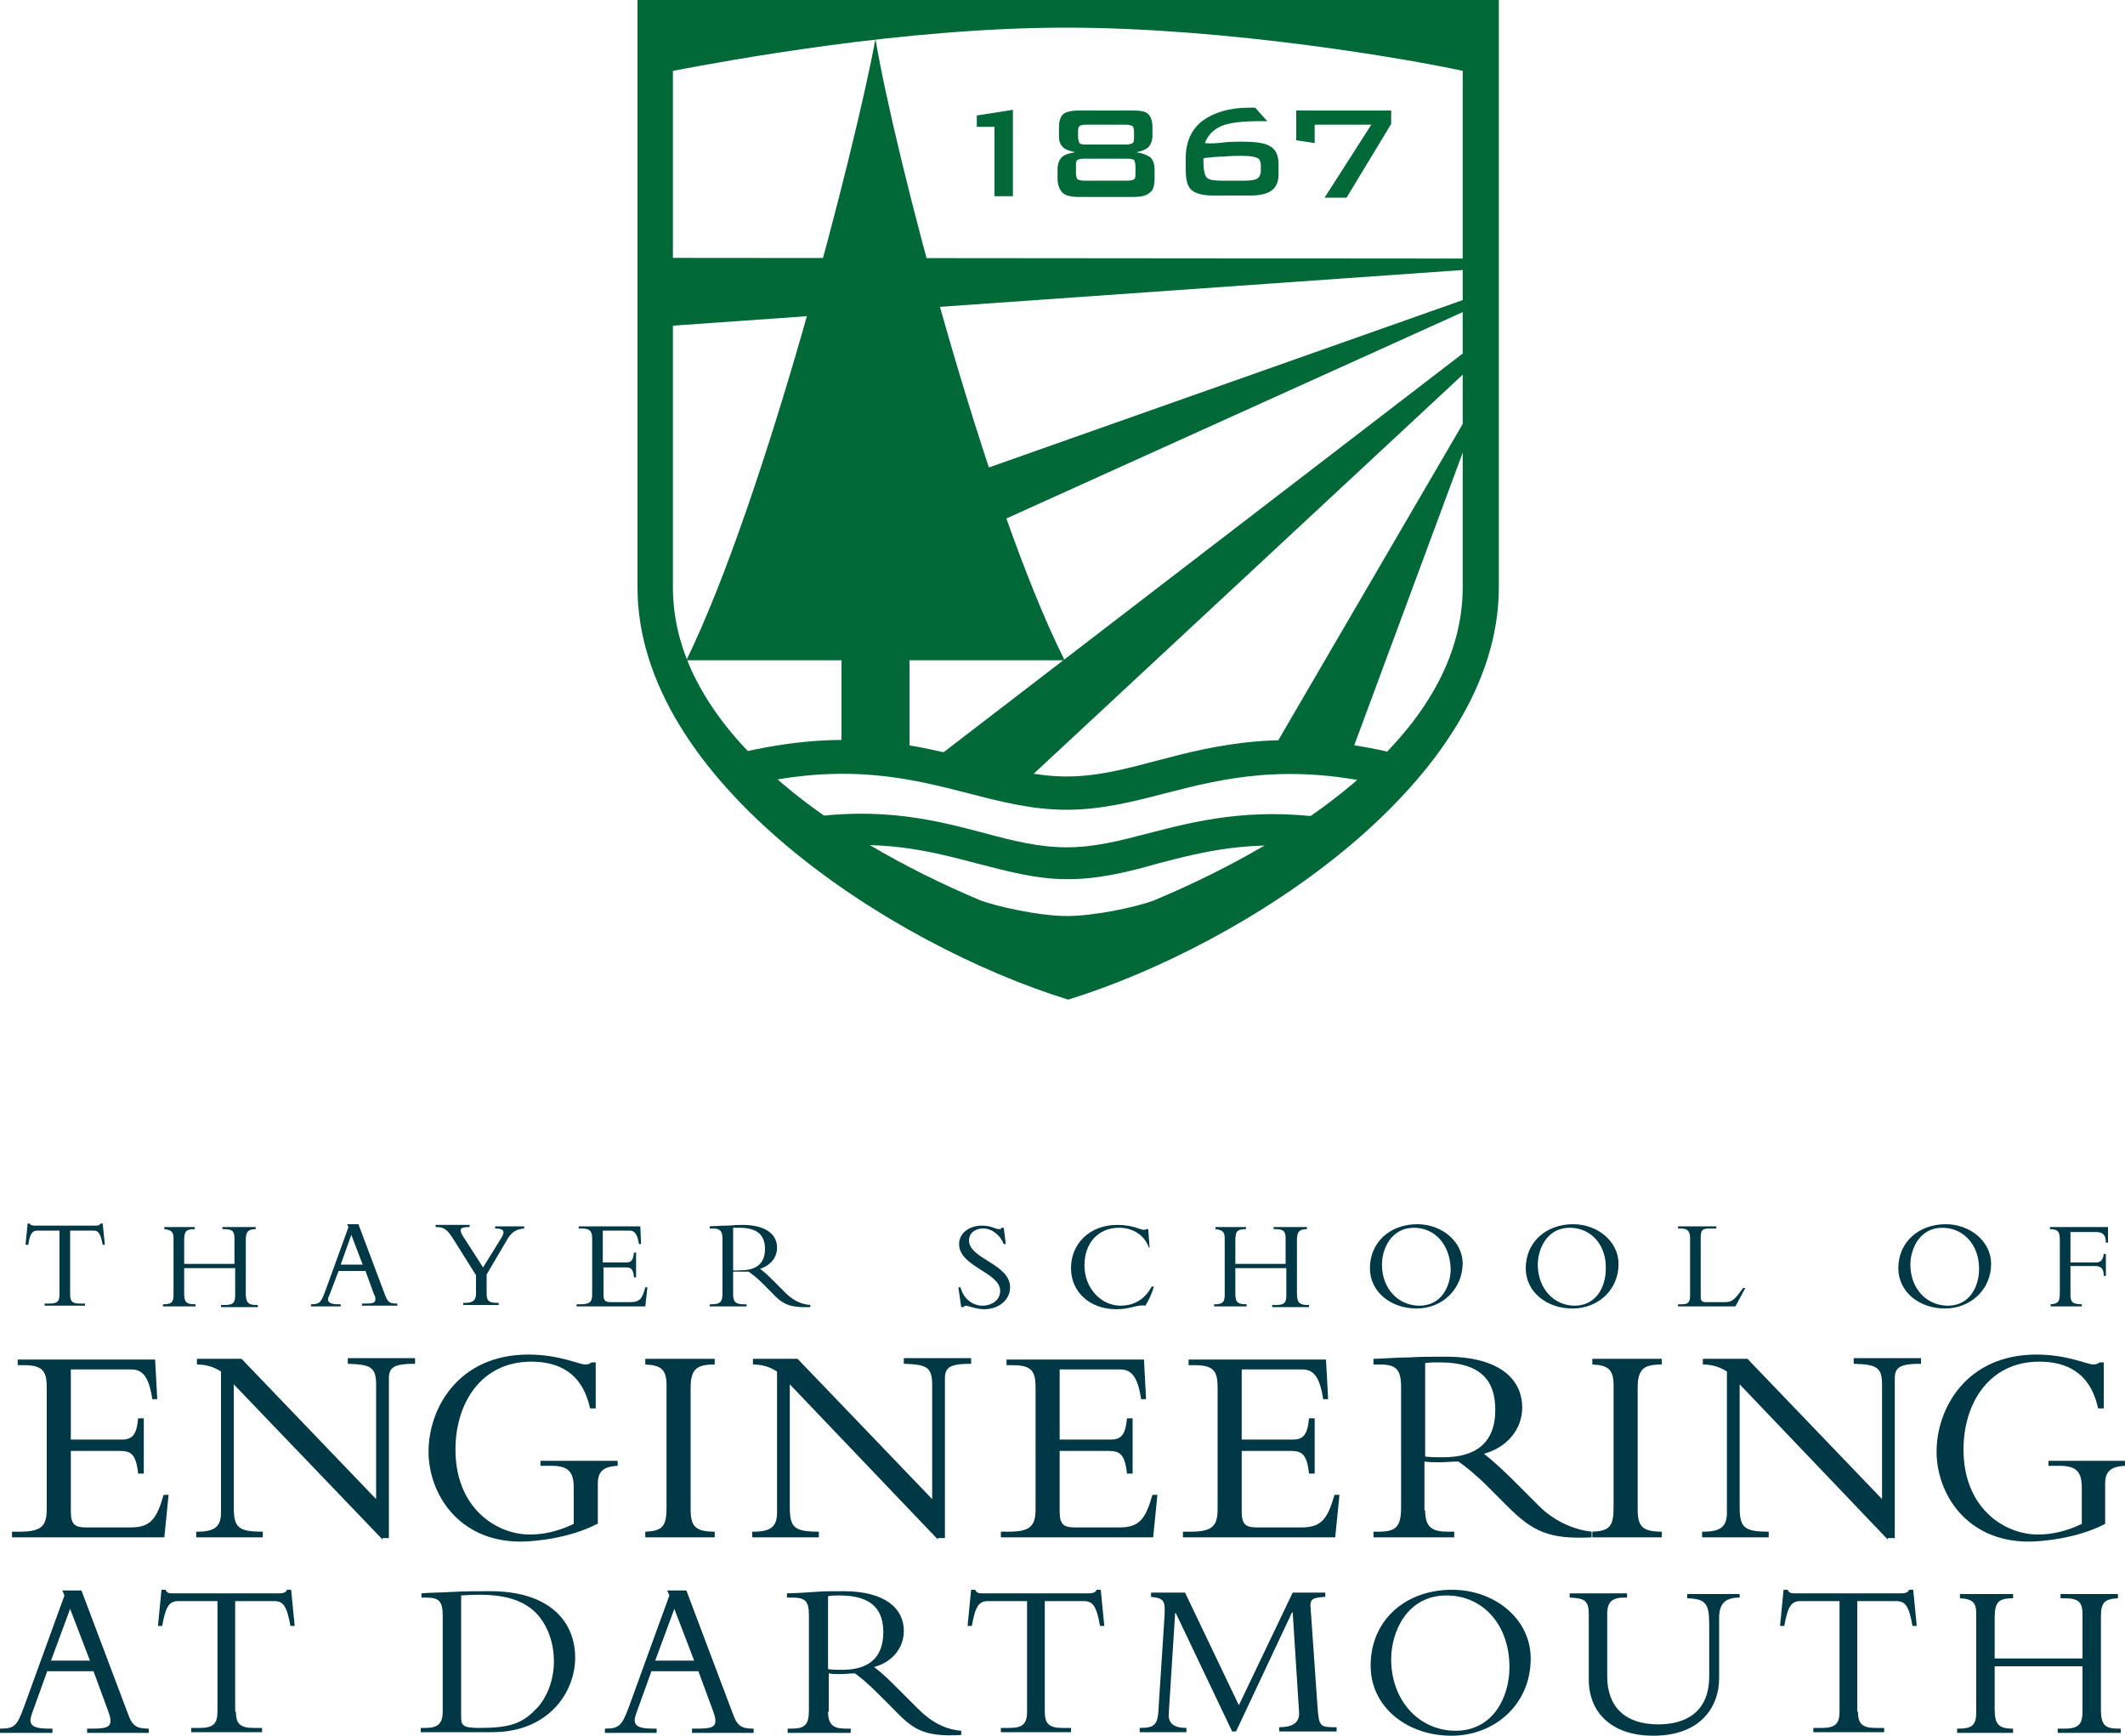
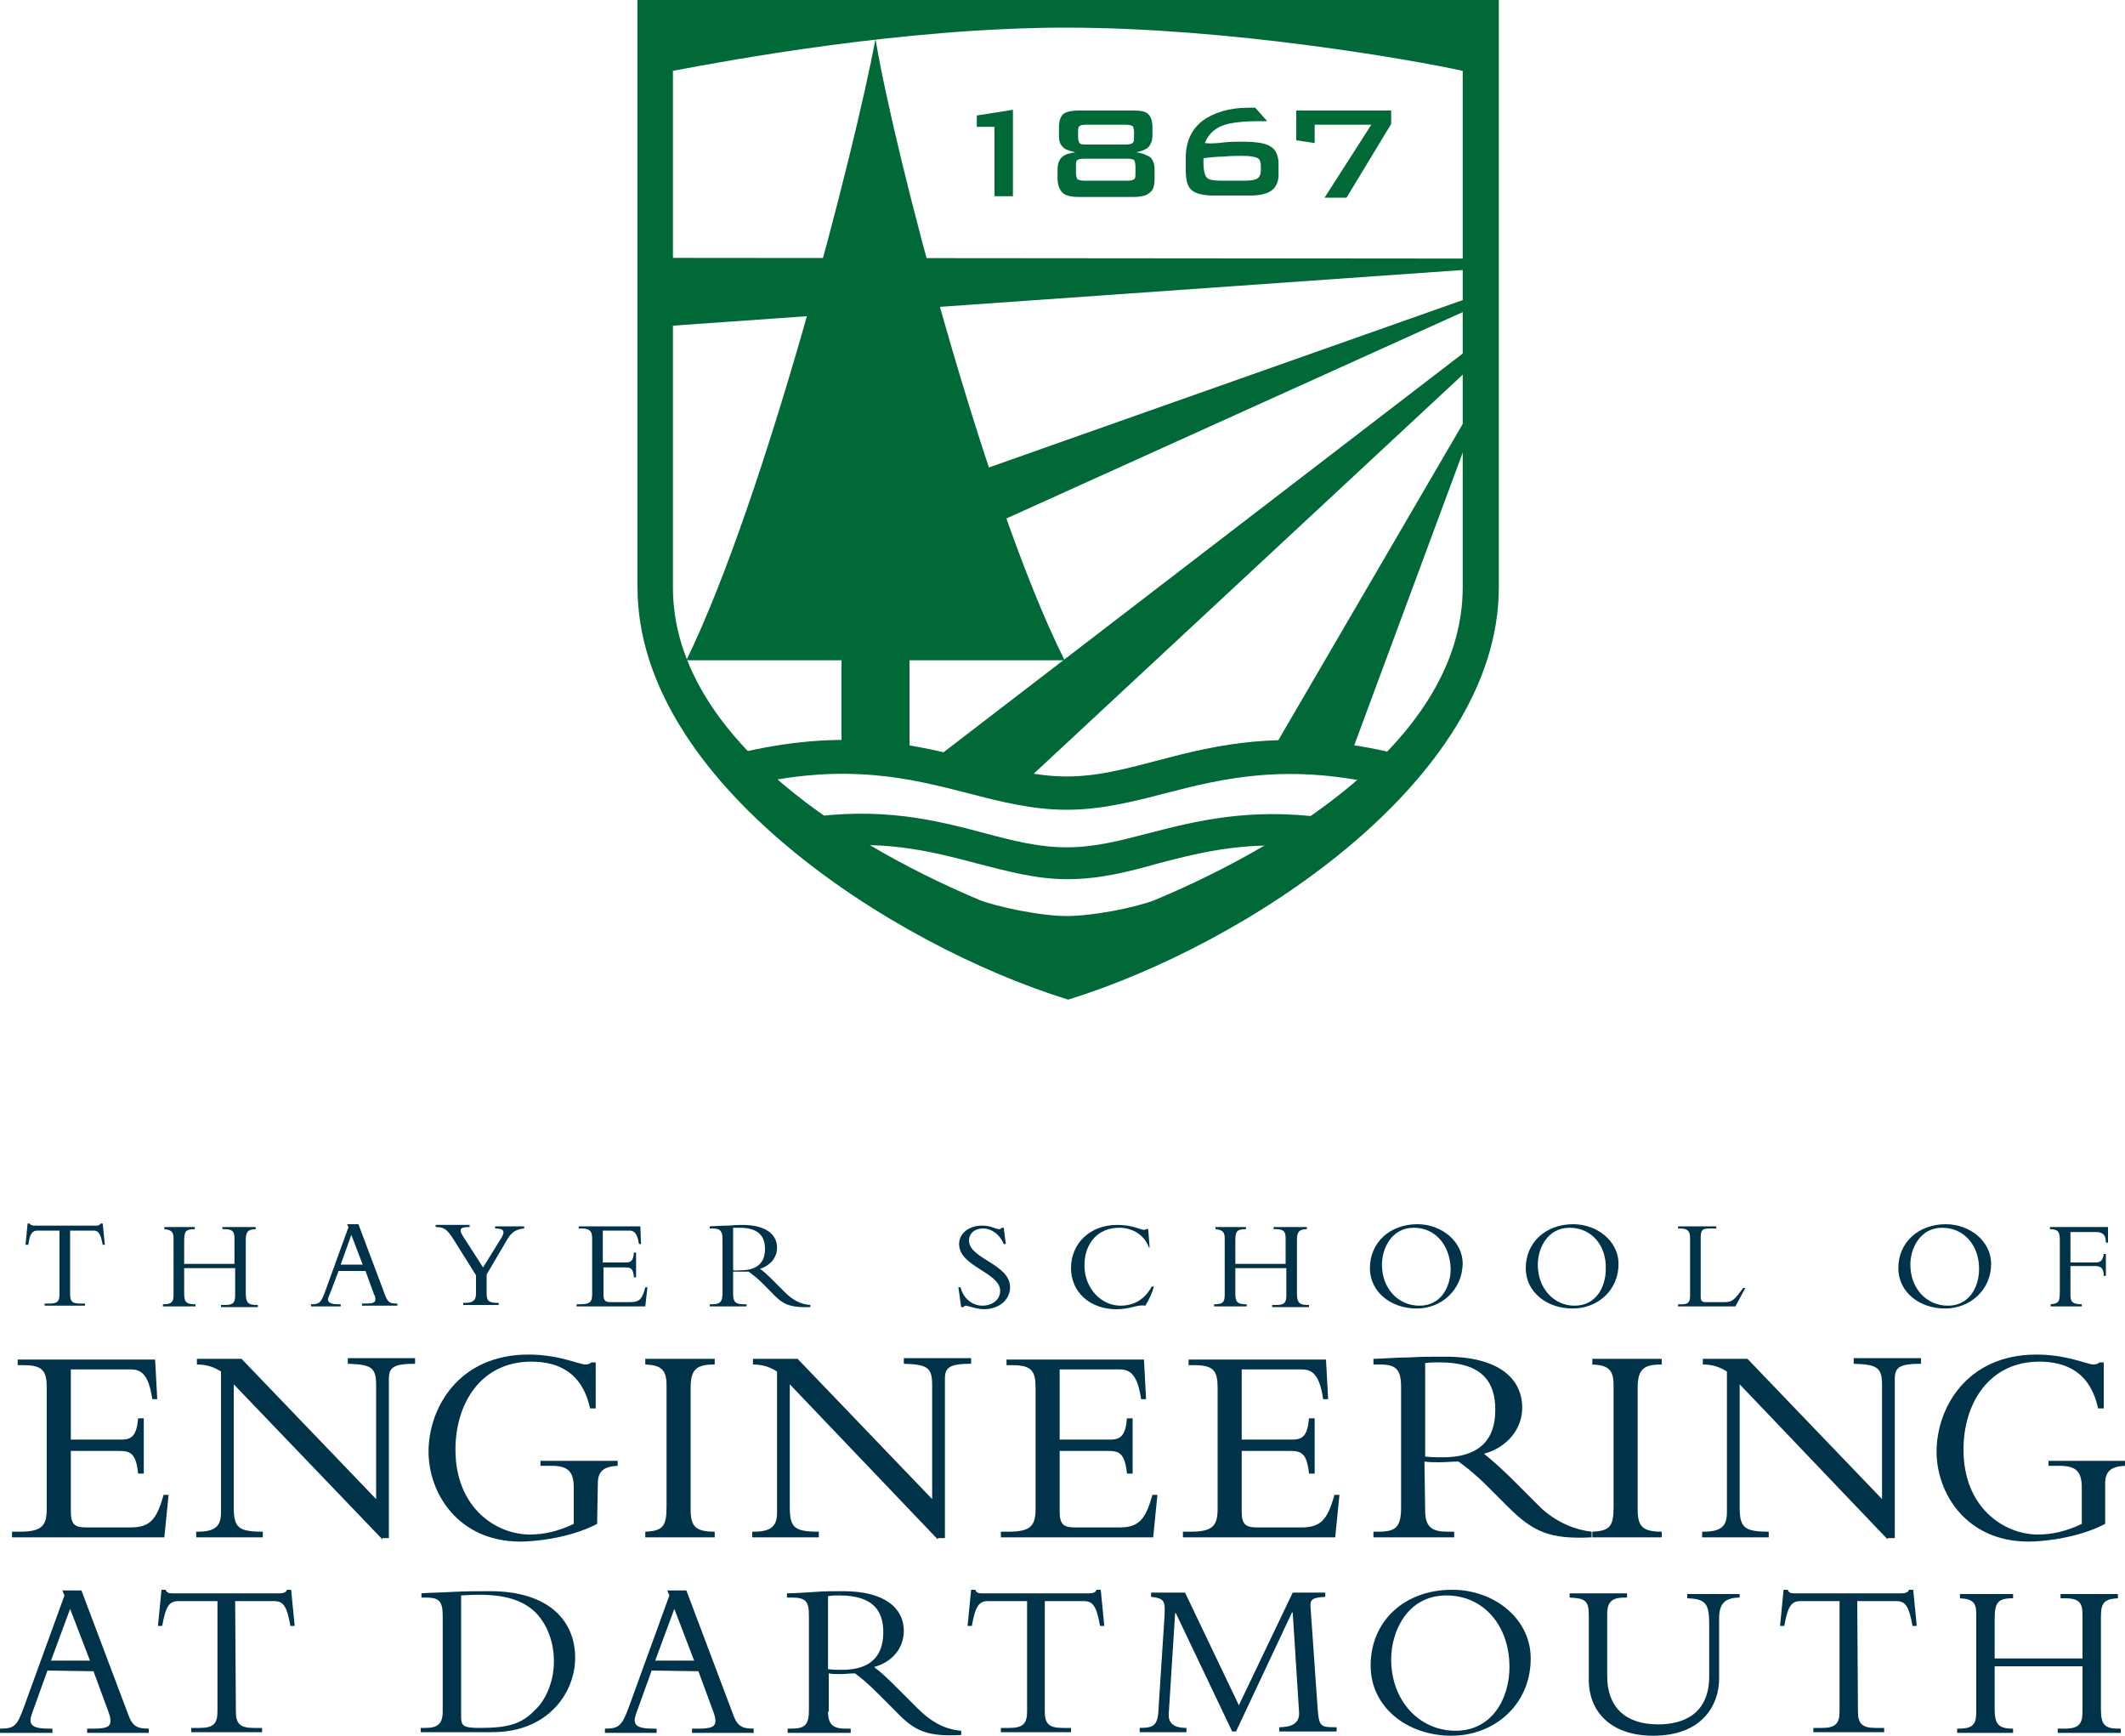
<svg xmlns="http://www.w3.org/2000/svg" version="1.1" id="Layer_1" x="0px" y="0px" viewBox="0 0 300 245" style="enable-background:new 0 0 300 245;" xml:space="preserve">
  <style type="text/css">
- 	.st0{fill:#003846;}
+ 	.st0{fill:#003349;}
	.st1{fill:#006937;}
</style>
  <g>
    <g>
-       <path class="st0" d="M9.9,182.7c0,1,0.3,1.3,1.4,1.3h0.7v0.3H6.3v-0.3H7c1.1,0,1.4-0.3,1.4-1.3v-9H5.3c-0.7,0-1.1,0.4-1.3,2H3.6    l0.3-3h0.3c0,0.1,0.1,0.2,0.2,0.2c0.1,0,0.2,0.1,0.4,0.1h8.8c0.3,0,0.5-0.1,0.6-0.3h0.3l0.3,3h-0.3c-0.3-1.6-0.6-2-1.3-2H9.9    V182.7z" />
+       <path class="st0" d="M9.9,182.7c0,1,0.3,1.3,1.4,1.3H12v0.3H6.3V184H7c1.1,0,1.4-0.3,1.4-1.3v-9H5.3c-0.7,0-1.1,0.4-1.3,2H3.6    l0.3-3h0.3c0,0.1,0.1,0.2,0.2,0.2s0.2,0.1,0.4,0.1h8.8c0.3,0,0.5-0.1,0.6-0.3h0.3l0.3,3h-0.3c-0.3-1.6-0.6-2-1.3-2H9.9V182.7z" />
      <path class="st0" d="M26,179v3.5c0,1.2,0.2,1.6,1.5,1.6h0.1v0.3H23v-0.3h0.1c1.1,0,1.4-0.3,1.4-1.3v-8c0-0.9-0.3-1.2-1.3-1.3v-0.3    h4.3v0.3c-1.3,0-1.5,0.3-1.5,1.7v3.2h7.1v-3.6c0-1-0.3-1.3-1.4-1.3h-0.3v-0.3h4.7v0.3c-1.1,0-1.4,0.4-1.4,1.5v7.6    c0,1.3,0.4,1.6,1.5,1.6h0.2v0.3h-5.2v-0.3h0.6c1.2,0,1.4-0.4,1.4-1.4V179H26z" />
-       <path class="st0" d="M47.8,179.4l-1.1,2.9c-0.1,0.3-0.4,0.9-0.4,1.1c0,0.5,0.5,0.7,1.5,0.7h0.3v0.3h-4.2v-0.3c1.2,0,1.4-0.2,2-1.8    l3.3-9.1l-0.2-0.4h1.6l3.8,10.1c0.4,1,0.7,1.1,1.7,1.1v0.3h-5v-0.3h0.5c1,0,1.4-0.1,1.4-0.6c0-0.3-0.1-0.6-0.2-0.7l-1.2-3.3H47.8z     M49.6,174.3l-1.5,4.2h3.1L49.6,174.3z" />
-       <path class="st0" d="M70.8,174.7c0.6-1,0.2-1.3-0.9-1.3v-0.3H74v0.3c-1.2,0.1-1.8,0.6-2.3,1.4l-3,5.1v2.7c0,1,0.3,1.3,1.5,1.3h0.2    v0.3h-5v-0.3h0.3c1.1,0,1.5-0.4,1.5-1.3v-2.6l-3.2-5.1c-0.9-1.4-1.3-1.7-2.5-1.7v-0.3h4.8v0.3c-1.4,0-1.5,0.3-1,1.2l2.9,4.5    L70.8,174.7z" />
-       <path class="st0" d="M89.8,180.3h-0.3c-0.1-1.3-0.5-1.4-1.2-1.4h-3.1v3.9c0,0.8,0.3,1,1,1h2.8c1.3,0,1.7-0.5,2.1-2.1h0.3l-0.3,2.7    h-9.7v-0.3h0.5c1.5,0,1.7-0.4,1.7-1.5v-7.7c0-1-0.2-1.5-1.5-1.5h-0.4v-0.3h8.7l0.1,2.5h-0.3c-0.2-1.5-0.7-1.9-1.3-1.9h-3.8v4.5    h3.3c0.7,0,1-0.3,1.1-1.4h0.3V180.3z" />
-       <path class="st0" d="M103.5,182.7c0,1.1,0.4,1.4,1.5,1.4h0.4v0.3h-5.2v-0.3h0.3c1.1,0,1.5-0.3,1.5-1.5v-7.7c0-1.1-0.3-1.5-1.4-1.5    h-0.4v-0.3c0.4,0,1.6-0.1,2.3-0.1c0.8,0,1.1-0.1,2.3-0.1c3.4,0,4.9,1.4,4.9,3.2c0,1.4-0.9,2.5-2.4,3c0.7,0.5,1.2,1,2.1,1.9    l1.4,1.4c1.1,1.1,2.2,1.7,3.6,1.8v0.3c-3.2,0.1-4-0.5-5.6-2.2l-1.2-1.2c-0.8-0.8-1.5-1.3-1.9-1.6c-0.5,0-0.8,0-1.3,0    c-0.4,0-0.6,0-0.9,0V182.7z M103.5,179.3c0.4,0.1,0.7,0,1.1,0c2.1,0,3.4-0.9,3.4-3c0-1.7-0.8-3-3.6-3c-0.4,0-0.6,0-0.9,0V179.3z" />
-       <path class="st0" d="M135.6,181.7c0.4,1.6,1.7,2.6,3.1,2.6c1.2,0,2.5-0.7,2.5-2.1c0-2.6-5.8-3.4-5.8-6.6c0-1.5,1.4-2.6,3.2-2.6    c1.5,0,1.8,0.5,2.5,0.5c0.1,0,0.2,0,0.3-0.2h0.3l0.3,2.3h-0.3c-0.5-1.3-1.7-2.2-2.9-2.2c-1.2,0-2,0.7-2,1.7c0,2.6,5.8,3.3,5.8,6.6    c0,1.8-1.6,3.1-3.7,3.1c-1,0-2.3-0.5-2.5-0.5c-0.2,0-0.3,0.1-0.4,0.2h-0.3l-0.4-2.8H135.6z" />
-       <path class="st0" d="M162.2,176.1c-0.6-1.7-2.2-2.8-4.2-2.8c-3,0-4.9,2.2-4.9,5.3c0,3.3,2.4,5.7,5.1,5.7c1.4,0,3.2-0.5,4.4-2.7    h0.3c-0.2,0.8-0.7,1.9-1.2,2.7c-1.2-0.2-2,0.5-4.1,0.5c-3.7,0-6.4-2.4-6.4-5.8c0-3.5,2.7-6.1,6.5-6.1c2.3,0,3.3,0.7,3.8,0.7    c0.2,0,0.3-0.1,0.3-0.1h0.3l0.2,2.6H162.2z" />
+       <path class="st0" d="M47.8,179.4l-1.1,2.9c-0.1,0.3-0.4,0.9-0.4,1.1c0,0.5,0.5,0.7,1.5,0.7h0.3v0.3h-4.2v-0.3c1.2,0,1.4-0.2,2-1.8    l3.3-9.1l-0.2-0.4h1.6l3.8,10.1c0.4,1,0.7,1.1,1.7,1.1v0.3h-5V184h0.5c1,0,1.4-0.1,1.4-0.6c0-0.3-0.1-0.6-0.2-0.7l-1.2-3.3H47.8z     M49.6,174.3l-1.5,4.2h3.1L49.6,174.3z" />
+       <path class="st0" d="M70.8,174.7c0.6-1,0.2-1.3-0.9-1.3v-0.3H74v0.3c-1.2,0.1-1.8,0.6-2.3,1.4l-3,5.1v2.7c0,1,0.3,1.3,1.5,1.3h0.2    v0.3h-5v-0.3h0.3c1.1,0,1.5-0.4,1.5-1.3V180l-3.2-5.1c-0.9-1.4-1.3-1.7-2.5-1.7v-0.3h4.8v0.3c-1.4,0-1.5,0.3-1,1.2l2.9,4.5    L70.8,174.7z" />
+       <path class="st0" d="M89.8,180.3h-0.3c-0.1-1.3-0.5-1.4-1.2-1.4h-3.1v3.9c0,0.8,0.3,1,1,1H89c1.3,0,1.7-0.5,2.1-2.1h0.3l-0.3,2.7    h-9.7v-0.3h0.5c1.5,0,1.7-0.4,1.7-1.5v-7.7c0-1-0.2-1.5-1.5-1.5h-0.4v-0.3h8.7l0.1,2.5h-0.3c-0.2-1.5-0.7-1.9-1.3-1.9h-3.8v4.5    h3.3c0.7,0,1-0.3,1.1-1.4h0.3C89.8,176.8,89.8,180.3,89.8,180.3z" />
+       <path class="st0" d="M103.5,182.7c0,1.1,0.4,1.4,1.5,1.4h0.4v0.3h-5.2v-0.3h0.3c1.1,0,1.5-0.3,1.5-1.5v-7.7c0-1.1-0.3-1.5-1.4-1.5    h-0.4v-0.3c0.4,0,1.6-0.1,2.3-0.1c0.8,0,1.1-0.1,2.3-0.1c3.4,0,4.9,1.4,4.9,3.2c0,1.4-0.9,2.5-2.4,3c0.7,0.5,1.2,1,2.1,1.9    l1.4,1.4c1.1,1.1,2.2,1.7,3.6,1.8v0.3c-3.2,0.1-4-0.5-5.6-2.2l-1.2-1.2c-0.8-0.8-1.5-1.3-1.9-1.6c-0.5,0-0.8,0-1.3,0    c-0.4,0-0.6,0-0.9,0C103.5,179.5,103.5,182.7,103.5,182.7z M103.5,179.3c0.4,0.1,0.7,0,1.1,0c2.1,0,3.4-0.9,3.4-3    c0-1.7-0.8-3-3.6-3c-0.4,0-0.6,0-0.9,0V179.3z" />
+       <path class="st0" d="M135.6,181.7c0.4,1.6,1.7,2.6,3.1,2.6c1.2,0,2.5-0.7,2.5-2.1c0-2.6-5.8-3.4-5.8-6.6c0-1.5,1.4-2.6,3.2-2.6    c1.5,0,1.8,0.5,2.5,0.5c0.1,0,0.2,0,0.3-0.2h0.3l0.3,2.3h-0.3c-0.5-1.3-1.7-2.2-2.9-2.2s-2,0.7-2,1.7c0,2.6,5.8,3.3,5.8,6.6    c0,1.8-1.6,3.1-3.7,3.1c-1,0-2.3-0.5-2.5-0.5s-0.3,0.1-0.4,0.2h-0.3l-0.4-2.8H135.6z" />
+       <path class="st0" d="M162.2,176.1c-0.6-1.7-2.2-2.8-4.2-2.8c-3,0-4.9,2.2-4.9,5.3c0,3.3,2.4,5.7,5.1,5.7c1.4,0,3.2-0.5,4.4-2.7    h0.3c-0.2,0.8-0.7,1.9-1.2,2.7c-1.2-0.2-2,0.5-4.1,0.5c-3.7,0-6.4-2.4-6.4-5.8c0-3.5,2.7-6.1,6.5-6.1c2.3,0,3.3,0.7,3.8,0.7    c0.2,0,0.3-0.1,0.3-0.1h0.3l0.2,2.6L162.2,176.1L162.2,176.1z" />
      <path class="st0" d="M174.4,179v3.5c0,1.2,0.2,1.6,1.5,1.6h0.1v0.3h-4.6v-0.3h0.1c1.1,0,1.4-0.3,1.4-1.3v-8c0-0.9-0.3-1.2-1.3-1.3    v-0.3h4.3v0.3c-1.3,0-1.5,0.3-1.5,1.7v3.2h7.1v-3.6c0-1-0.3-1.3-1.4-1.3h-0.3v-0.3h4.7v0.3c-1.1,0-1.4,0.4-1.4,1.5v7.6    c0,1.3,0.4,1.6,1.5,1.6h0.2v0.3h-5.2v-0.3h0.6c1.2,0,1.4-0.4,1.4-1.4V179H174.4z" />
-       <path class="st0" d="M200,184.7c-3.6,0-6.6-2.3-6.6-5.7c0-3.6,2.8-6.2,6.7-6.2c3.4,0,6.4,2.4,6.4,5.6    C206.4,182.1,203.5,184.7,200,184.7z M199.6,173.3c-3.2,0-4.5,3-4.5,5.2c0,3.4,2.3,5.8,5.3,5.8c3,0,4.4-2.6,4.4-5.2    C204.7,175.7,202.6,173.3,199.6,173.3z" />
+       <path class="st0" d="M200,184.7c-3.6,0-6.6-2.3-6.6-5.7c0-3.6,2.8-6.2,6.7-6.2c3.4,0,6.4,2.4,6.4,5.6    C206.4,182.1,203.5,184.7,200,184.7z M199.6,173.3c-3.2,0-4.5,3-4.5,5.2c0,3.4,2.3,5.8,5.3,5.8s4.4-2.6,4.4-5.2    C204.7,175.7,202.6,173.3,199.6,173.3z" />
      <path class="st0" d="M222,184.7c-3.6,0-6.6-2.3-6.6-5.7c0-3.6,2.8-6.2,6.7-6.2c3.4,0,6.4,2.4,6.4,5.6    C228.5,182.1,225.6,184.7,222,184.7z M221.6,173.3c-3.2,0-4.5,3-4.5,5.2c0,3.4,2.3,5.8,5.2,5.8c3,0,4.4-2.6,4.4-5.2    C226.8,175.7,224.6,173.3,221.6,173.3z" />
      <path class="st0" d="M245,184.4h-8.1v-0.3h0.6c0.8,0,1.1-0.3,1.1-1.2v-8.1c0-1-0.3-1.4-1.4-1.4h-0.3v-0.3h5.4v0.3h-0.7    c-1.2,0-1.5,0.1-1.5,1.3v8.4c0,0.5,0.2,0.7,0.7,0.7h2.7c1.1,0,1.4-0.4,2.6-2h0.3L245,184.4z" />
-       <path class="st0" d="M274.6,184.7c-3.6,0-6.6-2.3-6.6-5.7c0-3.6,2.8-6.2,6.7-6.2c3.4,0,6.4,2.4,6.4,5.6    C281.1,182.1,278.1,184.7,274.6,184.7z M274.2,173.3c-3.2,0-4.5,3-4.5,5.2c0,3.4,2.3,5.8,5.3,5.8c3,0,4.4-2.6,4.4-5.2    C279.4,175.7,277.2,173.3,274.2,173.3z" />
-       <path class="st0" d="M297.3,180.1H297c0-1.1-0.4-1.4-1.3-1.4h-3.4v4c0,1,0.2,1.4,1.6,1.4v0.3h-4.4v-0.3c1.1-0.1,1.3-0.3,1.3-1.8    v-7.1c0-1.2-0.1-1.7-1.4-1.7v-0.3h8.2v2.2h-0.3c0-1.1-0.4-1.5-1.5-1.5h-3.5v4.3h3.6c0.7,0,1-0.4,1.1-1.2h0.3V180.1z" />
+       <path class="st0" d="M274.6,184.7c-3.6,0-6.6-2.3-6.6-5.7c0-3.6,2.8-6.2,6.7-6.2c3.4,0,6.4,2.4,6.4,5.6    C281.1,182.1,278.1,184.7,274.6,184.7z M274.2,173.3c-3.2,0-4.5,3-4.5,5.2c0,3.4,2.3,5.8,5.3,5.8s4.4-2.6,4.4-5.2    C279.4,175.7,277.2,173.3,274.2,173.3z" />
+       <path class="st0" d="M297.3,180.1H297c0-1.1-0.4-1.4-1.3-1.4h-3.4v4c0,1,0.2,1.4,1.6,1.4v0.3h-4.4v-0.3c1.1-0.1,1.3-0.3,1.3-1.8    v-7.1c0-1.2-0.1-1.7-1.4-1.7v-0.3h8.2v2.2h-0.3c0-1.1-0.4-1.5-1.5-1.5h-3.5v4.3h3.6c0.7,0,1-0.4,1.1-1.2h0.3L297.3,180.1    L297.3,180.1z" />
      <path class="st0" d="M20.3,208h-0.8c-0.3-2.9-1.1-3.2-2.7-3.2H10v8.6c0,1.9,0.7,2.2,2.2,2.2h6.2c2.8,0,3.7-1.1,4.7-4.6h0.7l-0.6,6    H1.7v-0.8h1.1c3.2,0,3.8-0.9,3.8-3.3v-17c0-2.3-0.5-3.2-3.2-3.2H2.5v-0.8h19.4l0.3,5.6h-0.7c-0.5-3.4-1.5-4.2-3-4.2H10v9.9h7.2    c1.5,0,2.1-0.7,2.3-3h0.8V208z" />
-       <path class="st0" d="M54,217.3L33,195.4v17.3c0,2.9,0.6,3.5,4.1,3.5v0.8h-9.4v-0.8h0.2c2.5,0,3.3-0.8,3.3-2.7v-19.9    c-0.9-0.6-2-1-3.4-1v-0.8h6.3l19,19.8v-16.1c0-2.5-0.7-2.9-4-3v-0.8h9.5v0.8c-3,0-3.7,0.5-3.7,2.1v22.5H54z" />
-       <path class="st0" d="M84.3,215.1c-4,2.1-9.1,2.5-10.8,2.5c-8.8,0-13-6.8-13-12.7c0-6.1,4.2-13.7,14.1-13.7c4.3,0,7.2,1.4,8,1.4    c0.4,0,0.7-0.1,0.9-0.3h0.6v6.5h-0.8c-1.1-5.1-4.5-6.6-8.3-6.6c-7.1,0-10.7,5.9-10.7,12.4c0,8.3,5.8,12,10.5,12    c1.9,0,3.9-0.4,6.2-1.5v-5.1c0-2.3-0.8-3.1-3.2-3.1h-1.5v-0.7h10.9v0.7c-2,0.1-2.8,0.8-2.8,2.5V215.1z" />
-       <path class="st0" d="M100.9,217h-9.8v-0.8c2.5-0.1,3-0.8,3-3.5v-17.2c0-2.2-0.8-2.8-3-2.9v-0.8h9.8v0.8c-2.5,0-3.4,0.6-3.4,3.3    v17.1c0,2.4,0.6,3.2,3.4,3.2V217z" />
-       <path class="st0" d="M132.4,217.3l-20.9-21.9v17.3c0,2.9,0.6,3.5,4.1,3.5v0.8h-9.4v-0.8h0.2c2.5,0,3.3-0.8,3.3-2.7v-19.9    c-0.9-0.6-2-1-3.4-1v-0.8h6.3l19,19.8v-16.1c0-2.5-0.7-2.9-4-3v-0.8h9.5v0.8c-3,0-3.7,0.5-3.7,2.1v22.5H132.4z" />
+       <path class="st0" d="M54,217.3l-21-21.9v17.3c0,2.9,0.6,3.5,4.1,3.5v0.8h-9.4v-0.8h0.2c2.5,0,3.3-0.8,3.3-2.7v-19.9    c-0.9-0.6-2-1-3.4-1v-0.8h6.3l19,19.8v-16.1c0-2.5-0.7-2.9-4-3v-0.8h9.5v0.8c-3,0-3.7,0.5-3.7,2.1v22.5H54V217.3z" />
+       <path class="st0" d="M84.3,215.1c-4,2.1-9.1,2.5-10.8,2.5c-8.8,0-13-6.8-13-12.7c0-6.1,4.2-13.7,14.1-13.7c4.3,0,7.2,1.4,8,1.4    c0.4,0,0.7-0.1,0.9-0.3h0.6v6.5h-0.8c-1.1-5.1-4.5-6.6-8.3-6.6c-7.1,0-10.7,5.9-10.7,12.4c0,8.3,5.8,12,10.5,12    c1.9,0,3.9-0.4,6.2-1.5V210c0-2.3-0.8-3.1-3.2-3.1h-1.5v-0.7h10.9v0.7c-2,0.1-2.8,0.8-2.8,2.5L84.3,215.1L84.3,215.1z" />
+       <path class="st0" d="M100.9,217h-9.8v-0.8c2.5-0.1,3-0.8,3-3.5v-17.2c0-2.2-0.8-2.8-3-2.9v-0.8h9.8v0.8c-2.5,0-3.4,0.6-3.4,3.3    V213c0,2.4,0.6,3.2,3.4,3.2V217z" />
+       <path class="st0" d="M132.4,217.3l-20.9-21.9v17.3c0,2.9,0.6,3.5,4.1,3.5v0.8h-9.4v-0.8h0.2c2.5,0,3.3-0.8,3.3-2.7v-19.9    c-0.9-0.6-2-1-3.4-1v-0.8h6.3l19,19.8v-16.1c0-2.5-0.7-2.9-4-3v-0.8h9.5v0.8c-3,0-3.7,0.5-3.7,2.1v22.5h-1V217.3z" />
      <path class="st0" d="M159.9,208h-0.8c-0.3-2.9-1.1-3.2-2.7-3.2h-6.8v8.6c0,1.9,0.7,2.2,2.2,2.2h6.2c2.8,0,3.7-1.1,4.7-4.6h0.7    l-0.6,6h-21.5v-0.8h1.1c3.2,0,3.8-0.9,3.8-3.3v-17c0-2.3-0.5-3.2-3.2-3.2h-0.9v-0.8h19.4l0.3,5.6h-0.7c-0.5-3.4-1.5-4.2-3-4.2    h-8.5v9.9h7.2c1.5,0,2.1-0.7,2.3-3h0.8V208z" />
-       <path class="st0" d="M185.6,208h-0.8c-0.3-2.9-1.1-3.2-2.7-3.2h-6.8v8.6c0,1.9,0.7,2.2,2.2,2.2h6.2c2.8,0,3.7-1.1,4.7-4.6h0.7    l-0.6,6H167v-0.8h1.1c3.2,0,3.8-0.9,3.8-3.3v-17c0-2.3-0.5-3.2-3.2-3.2h-0.9v-0.8h19.4l0.3,5.6h-0.7c-0.5-3.4-1.5-4.2-3-4.2h-8.5    v9.9h7.2c1.5,0,2.1-0.7,2.3-3h0.8V208z" />
-       <path class="st0" d="M201.2,213.2c0,2.4,1,3,3.2,3h0.9v0.8h-11.4v-0.8h0.7c2.4,0,3.2-0.6,3.2-3.4v-17c0-2.5-0.7-3.2-3-3.2h-0.9    v-0.8c1,0,3.4-0.2,5.1-0.2c1.7-0.1,2.5-0.1,5.1-0.1c7.5,0,10.8,3.1,10.8,7.2c0,3-2.1,5.6-5.4,6.5c1.5,1.2,2.7,2.3,4.6,4.2l3.2,3.2    c2.4,2.4,5.4,3.4,7.4,3.6v0.8c-6,0.3-8.3-0.8-11.9-4.4l-2.7-2.7c-1.8-1.8-3.2-2.9-4.2-3.6c-1,0-1.7,0.1-2.7,0.1    c-0.9,0-1.4,0-2.1-0.1V213.2z M201.2,205.6c1,0.1,1.6,0.1,2.5,0.1c4.5,0,7.4-1.9,7.4-6.7c0-3.8-1.7-6.7-7.9-6.7    c-0.8,0-1.3,0-2,0.1V205.6z" />
-       <path class="st0" d="M234.6,217h-9.8v-0.8c2.5-0.1,3-0.8,3-3.5v-17.2c0-2.2-0.8-2.8-3-2.9v-0.8h9.8v0.8c-2.5,0-3.4,0.6-3.4,3.3    v17.1c0,2.4,0.6,3.2,3.4,3.2V217z" />
-       <path class="st0" d="M266.5,217.3l-20.9-21.9v17.3c0,2.9,0.6,3.5,4.1,3.5v0.8h-9.4v-0.8h0.2c2.5,0,3.3-0.8,3.3-2.7v-19.9    c-0.9-0.6-2-1-3.4-1v-0.8h6.3l19,19.8v-16.1c0-2.5-0.7-2.9-4-3v-0.8h9.5v0.8c-3,0-3.7,0.5-3.7,2.1v22.5H266.5z" />
-       <path class="st0" d="M297.2,215.1c-4,2.1-9.1,2.5-10.8,2.5c-8.8,0-13-6.8-13-12.7c0-6.1,4.2-13.7,14.1-13.7c4.3,0,7.2,1.4,8,1.4    c0.4,0,0.7-0.1,0.9-0.3h0.6v6.5h-0.8c-1.1-5.1-4.5-6.6-8.3-6.6c-7.1,0-10.7,5.9-10.7,12.4c0,8.3,5.8,12,10.5,12    c1.9,0,3.9-0.4,6.2-1.5v-5.1c0-2.3-0.8-3.1-3.2-3.1h-1.5v-0.7H300v0.7c-2,0.1-2.8,0.8-2.8,2.5V215.1z" />
-       <path class="st0" d="M6.7,235.8l-1.8,5c-0.2,0.6-0.6,1.5-0.6,2c0,0.9,0.8,1.2,2.6,1.2h0.5v0.6H0v-0.6c2.1,0,2.4-0.4,3.4-3.1    l5.7-15.7l-0.3-0.7h2.7l6.6,17.5c0.6,1.7,1.3,2,2.9,2v0.6h-8.7v-0.6h0.8c1.8,0,2.5-0.2,2.5-1.1c0-0.5-0.2-1-0.3-1.3l-2.1-5.7H6.7z     M9.9,227.1l-2.7,7.3h5.5L9.9,227.1z" />
-       <path class="st0" d="M33.3,241.6c0,1.7,0.6,2.3,2.5,2.3h1.2v0.6H27v-0.6h1.2c1.9,0,2.5-0.6,2.5-2.3V226h-5.5    c-1.3,0-1.8,0.7-2.3,3.5h-0.6l0.5-5.1h0.6c0,0.2,0.2,0.3,0.3,0.4c0.2,0.1,0.4,0.1,0.6,0.1h15.2c0.4,0,0.9-0.1,1-0.5h0.6l0.5,5.1    h-0.6c-0.5-2.8-1-3.5-2.3-3.5h-5.5V241.6z" />
+       <path class="st0" d="M185.6,208h-0.8c-0.3-2.9-1.1-3.2-2.7-3.2h-6.8v8.6c0,1.9,0.7,2.2,2.2,2.2h6.2c2.8,0,3.7-1.1,4.7-4.6h0.7    l-0.6,6H167v-0.8h1.1c3.2,0,3.8-0.9,3.8-3.3v-17c0-2.3-0.5-3.2-3.2-3.2h-0.9v-0.8h19.4l0.3,5.6h-0.7c-0.5-3.4-1.5-4.2-3-4.2h-8.5    v9.9h7.2c1.5,0,2.1-0.7,2.3-3h0.8L185.6,208L185.6,208z" />
+       <path class="st0" d="M201.2,213.2c0,2.4,1,3,3.2,3h0.9v0.8h-11.4v-0.8h0.7c2.4,0,3.2-0.6,3.2-3.4v-17c0-2.5-0.7-3.2-3-3.2h-0.9    v-0.8c1,0,3.4-0.2,5.1-0.2c1.7-0.1,2.5-0.1,5.1-0.1c7.5,0,10.8,3.1,10.8,7.2c0,3-2.1,5.6-5.4,6.5c1.5,1.2,2.7,2.3,4.6,4.2l3.2,3.2    c2.4,2.4,5.4,3.4,7.4,3.6v0.8c-6,0.3-8.3-0.8-11.9-4.4l-2.7-2.7c-1.8-1.8-3.2-2.9-4.2-3.6c-1,0-1.7,0.1-2.7,0.1    c-0.9,0-1.4,0-2.1-0.1L201.2,213.2L201.2,213.2z M201.2,205.6c1,0.1,1.6,0.1,2.5,0.1c4.5,0,7.4-1.9,7.4-6.7c0-3.8-1.7-6.7-7.9-6.7    c-0.8,0-1.3,0-2,0.1V205.6z" />
+       <path class="st0" d="M234.6,217h-9.8v-0.8c2.5-0.1,3-0.8,3-3.5v-17.2c0-2.2-0.8-2.8-3-2.9v-0.8h9.8v0.8c-2.5,0-3.4,0.6-3.4,3.3    V213c0,2.4,0.6,3.2,3.4,3.2V217z" />
+       <path class="st0" d="M266.5,217.3l-20.9-21.9v17.3c0,2.9,0.6,3.5,4.1,3.5v0.8h-9.4v-0.8h0.2c2.5,0,3.3-0.8,3.3-2.7v-19.9    c-0.9-0.6-2-1-3.4-1v-0.8h6.3l19,19.8v-16.1c0-2.5-0.7-2.9-4-3v-0.8h9.5v0.8c-3,0-3.7,0.5-3.7,2.1v22.5h-1V217.3z" />
+       <path class="st0" d="M297.2,215.1c-4,2.1-9.1,2.5-10.8,2.5c-8.8,0-13-6.8-13-12.7c0-6.1,4.2-13.7,14.1-13.7c4.3,0,7.2,1.4,8,1.4    c0.4,0,0.7-0.1,0.9-0.3h0.6v6.5h-0.8c-1.1-5.1-4.5-6.6-8.3-6.6c-7.1,0-10.7,5.9-10.7,12.4c0,8.3,5.8,12,10.5,12    c1.9,0,3.9-0.4,6.2-1.5V210c0-2.3-0.8-3.1-3.2-3.1h-1.5v-0.7H300v0.7c-2,0.1-2.8,0.8-2.8,2.5V215.1z" />
+       <path class="st0" d="M6.7,235.8l-1.8,5c-0.2,0.6-0.6,1.5-0.6,2c0,0.9,0.8,1.2,2.6,1.2h0.5v0.6H0V244c2.1,0,2.4-0.4,3.4-3.1    l5.7-15.7l-0.3-0.7h2.7l6.6,17.5c0.6,1.7,1.3,2,2.9,2v0.6h-8.7V244h0.8c1.8,0,2.5-0.2,2.5-1.1c0-0.5-0.2-1-0.3-1.3l-2.1-5.7    L6.7,235.8L6.7,235.8z M9.9,227.1l-2.7,7.3h5.5L9.9,227.1z" />
+       <path class="st0" d="M33.3,241.6c0,1.7,0.6,2.3,2.5,2.3H37v0.6H27v-0.6h1.2c1.9,0,2.5-0.6,2.5-2.3V226h-5.5    c-1.3,0-1.8,0.7-2.3,3.5h-0.6l0.5-5.1h0.6c0,0.2,0.2,0.3,0.3,0.4c0.2,0.1,0.4,0.1,0.6,0.1h15.2c0.4,0,0.9-0.1,1-0.5h0.6l0.5,5.1    H41c-0.5-2.8-1-3.5-2.3-3.5h-5.5L33.3,241.6L33.3,241.6z" />
      <path class="st0" d="M62.5,228.1c0-2.1-0.5-2.6-2.4-2.6h-0.6v-0.6c1.2-0.1,2.7-0.1,4.4-0.2c1.7-0.1,3.7-0.1,5.3-0.1    c8.3,0,12,4.2,12,9.4c0,4.8-3.7,10.5-11.7,10.5H59.4v-0.6H60c1.7,0,2.5-0.5,2.5-2.3V228.1z M65.1,242.2c0,1.3,0.1,1.7,2.6,1.7    c4.2,0,6-0.6,7.9-2.6c1.2-1.1,2.6-3.6,2.6-6.8c0-2.3-0.7-4.9-2.5-6.8c-1.5-1.5-3.7-2.6-8.1-2.6c-1.3,0-2.1,0.1-2.5,0.1V242.2z" />
-       <path class="st0" d="M92,235.8l-1.8,5c-0.2,0.6-0.6,1.5-0.6,2c0,0.9,0.8,1.2,2.6,1.2h0.5v0.6h-7.3v-0.6c2,0,2.4-0.4,3.4-3.1    l5.7-15.7l-0.3-0.7h2.7l6.6,17.5c0.6,1.7,1.3,2,2.9,2v0.6h-8.7v-0.6h0.8c1.8,0,2.5-0.2,2.5-1.1c0-0.5-0.2-1-0.3-1.3l-2.1-5.7H92z     M95.2,227.1l-2.7,7.3H98L95.2,227.1z" />
-       <path class="st0" d="M116.9,241.6c0,1.9,0.8,2.4,2.5,2.4h0.7v0.6h-8.9v-0.6h0.5c1.9,0,2.5-0.5,2.5-2.6V228c0-2-0.5-2.5-2.4-2.5    h-0.7v-0.6c0.8,0,2.7-0.1,4-0.2c1.3-0.1,1.9-0.1,4-0.1c5.8,0,8.5,2.4,8.5,5.6c0,2.4-1.6,4.4-4.2,5.1c1.2,0.9,2.1,1.8,3.6,3.3    l2.5,2.5c1.9,1.9,3.8,3,6.2,3.2v0.6c-5.5,0.3-6.9-0.9-9.7-3.8l-2.1-2.1c-1.4-1.4-2.5-2.3-3.2-2.8c-0.8,0-1.3,0.1-2.1,0.1    c-0.7,0-1.1,0-1.6-0.1V241.6z M116.9,235.6c0.8,0.1,1.2,0.1,2,0.1c3.5,0,5.8-1.5,5.8-5.3c0-2.9-1.3-5.2-6.2-5.2    c-0.6,0-1,0-1.6,0.1V235.6z" />
+       <path class="st0" d="M92,235.8l-1.8,5c-0.2,0.6-0.6,1.5-0.6,2c0,0.9,0.8,1.2,2.6,1.2h0.5v0.6h-7.3V244c2,0,2.4-0.4,3.4-3.1    l5.7-15.7l-0.3-0.7h2.7l6.6,17.5c0.6,1.7,1.3,2,2.9,2v0.6h-8.7V244h0.8c1.8,0,2.5-0.2,2.5-1.1c0-0.5-0.2-1-0.3-1.3l-2.1-5.7    L92,235.8L92,235.8z M95.2,227.1l-2.7,7.3H98L95.2,227.1z" />
+       <path class="st0" d="M116.9,241.6c0,1.9,0.8,2.4,2.5,2.4h0.7v0.6h-8.9V244h0.5c1.9,0,2.5-0.5,2.5-2.6V228c0-2-0.5-2.5-2.4-2.5    h-0.7v-0.6c0.8,0,2.7-0.1,4-0.2c1.3-0.1,1.9-0.1,4-0.1c5.8,0,8.5,2.4,8.5,5.6c0,2.4-1.6,4.4-4.2,5.1c1.2,0.9,2.1,1.8,3.6,3.3    l2.5,2.5c1.9,1.9,3.8,3,6.2,3.2v0.6c-5.5,0.3-6.9-0.9-9.7-3.8l-2.1-2.1c-1.4-1.4-2.5-2.3-3.2-2.8c-0.8,0-1.3,0.1-2.1,0.1    c-0.7,0-1.1,0-1.6-0.1v5.4H116.9z M116.9,235.6c0.8,0.1,1.2,0.1,2,0.1c3.5,0,5.8-1.5,5.8-5.3c0-2.9-1.3-5.2-6.2-5.2    c-0.6,0-1,0-1.6,0.1C116.9,225.3,116.9,235.6,116.9,235.6z" />
      <path class="st0" d="M147.5,241.6c0,1.7,0.6,2.3,2.5,2.3h1.2v0.6h-9.9v-0.6h1.2c1.9,0,2.5-0.6,2.5-2.3V226h-5.5    c-1.3,0-1.8,0.7-2.3,3.5h-0.6l0.5-5.1h0.6c0,0.2,0.2,0.3,0.3,0.4c0.2,0.1,0.4,0.1,0.6,0.1h15.2c0.4,0,0.9-0.1,1-0.5h0.6l0.5,5.1    h-0.6c-0.5-2.8-1-3.5-2.3-3.5h-5.5V241.6z" />
-       <path class="st0" d="M174,244.5l-8-16.8h-0.1l-0.9,14.2c-0.1,1.6,1.1,2,2.5,2v0.6h-6.6v-0.6c2.3,0,2.6-0.5,2.7-3.4l0.8-12.3    c0.1-2.1,0.1-2.6-1.9-2.8v-0.6h4.8l7.6,15.9l7.6-15.9h4.6v0.6c-1.5,0.1-2.1,0.2-2.1,1.2l1,14.3c0.2,2.9,0.4,2.9,2.7,2.9v0.6h-8.1    v-0.6c1.5,0,2.9-0.4,2.8-2.1l-0.9-14.1h-0.1l-7.9,16.8H174z" />
-       <path class="st0" d="M204.9,245c-6.2,0-11.4-4-11.4-9.9c0-6.3,4.8-10.7,11.5-10.7c6,0,11.1,4.1,11.1,9.7    C216.1,240.6,211,245,204.9,245z M204.2,225.2c-5.6,0-7.8,5.2-7.8,9c0,5.9,4,10.1,9.1,10.1c5.1,0,7.6-4.5,7.6-9    C213.1,229.4,209.4,225.2,204.2,225.2z" />
-       <path class="st0" d="M245.6,224.9v0.6c-2.1,0-2.9,0.9-2.9,2.9v8.5c0,3.9-2.5,8.1-9.3,8.1c-6,0-9.1-3.4-9.1-7.9v-9.2    c0-2-0.6-2.3-2.7-2.4v-0.6h8.1v0.6h-0.3c-1.7,0-2.5,0.5-2.5,2.3v8.8c0,4.3,2.5,6.8,7.2,6.8c3.6,0,7.2-1.5,7.2-6.8v-7.3    c0-3-0.5-3.6-3.1-3.7v-0.6H245.6z" />
-       <path class="st0" d="M262.3,241.6c0,1.7,0.6,2.3,2.5,2.3h1.2v0.6H256v-0.6h1.2c1.9,0,2.5-0.6,2.5-2.3V226h-5.5    c-1.3,0-1.8,0.7-2.3,3.5h-0.6l0.5-5.1h0.6c0,0.2,0.2,0.3,0.3,0.4c0.2,0.1,0.4,0.1,0.6,0.1h15.2c0.4,0,0.9-0.1,1-0.5h0.6l0.5,5.1    H270c-0.5-2.8-1-3.5-2.3-3.5h-5.5V241.6z" />
-       <path class="st0" d="M281.6,235.2v6c0,2,0.4,2.8,2.5,2.8h0.1v0.6h-7.9v-0.6h0.2c1.9,0,2.5-0.5,2.5-2.3v-13.9    c0-1.6-0.5-2.1-2.3-2.2v-0.6h7.5v0.6c-2.2,0-2.6,0.6-2.6,3v5.5H294v-6.2c0-1.7-0.5-2.3-2.5-2.3h-0.6v-0.6h8.1v0.6    c-1.9,0.1-2.4,0.6-2.4,2.6v13.1c0,2.2,0.6,2.7,2.5,2.7h0.3v0.6h-8.9v-0.6h1c2,0,2.5-0.7,2.5-2.4v-6.4H281.6z" />
+       <path class="st0" d="M174,244.5l-8-16.8h-0.1l-0.9,14.2c-0.1,1.6,1.1,2,2.5,2v0.6h-6.6v-0.6c2.3,0,2.6-0.5,2.7-3.4l0.8-12.3    c0.1-2.1,0.1-2.6-1.9-2.8v-0.6h4.8l7.6,15.9l7.6-15.9h4.6v0.6c-1.5,0.1-2.1,0.2-2.1,1.2l1,14.3c0.2,2.9,0.4,2.9,2.7,2.9v0.6h-8.1    v-0.6c1.5,0,2.9-0.4,2.8-2.1l-0.9-14.1h-0.1l-7.9,16.8H174V244.5z" />
+       <path class="st0" d="M204.9,245c-6.2,0-11.4-4-11.4-9.9c0-6.3,4.8-10.7,11.5-10.7c6,0,11.1,4.1,11.1,9.7    C216.1,240.6,211,245,204.9,245z M204.2,225.2c-5.6,0-7.8,5.2-7.8,9c0,5.9,4,10.1,9.1,10.1s7.6-4.5,7.6-9    C213.1,229.4,209.4,225.2,204.2,225.2z" />
+       <path class="st0" d="M245.6,224.9v0.6c-2.1,0-2.9,0.9-2.9,2.9v8.5c0,3.9-2.5,8.1-9.3,8.1c-6,0-9.1-3.4-9.1-7.9v-9.2    c0-2-0.6-2.3-2.7-2.4v-0.6h8.1v0.6h-0.3c-1.7,0-2.5,0.5-2.5,2.3v8.8c0,4.3,2.5,6.8,7.2,6.8c3.6,0,7.2-1.5,7.2-6.8v-7.3    c0-3-0.5-3.6-3.1-3.7V225h7.4V224.9z" />
+       <path class="st0" d="M262.3,241.6c0,1.7,0.6,2.3,2.5,2.3h1.2v0.6h-10v-0.6h1.2c1.9,0,2.5-0.6,2.5-2.3V226h-5.5    c-1.3,0-1.8,0.7-2.3,3.5h-0.6l0.5-5.1h0.6c0,0.2,0.2,0.3,0.3,0.4c0.2,0.1,0.4,0.1,0.6,0.1h15.2c0.4,0,0.9-0.1,1-0.5h0.6l0.5,5.1    H270c-0.5-2.8-1-3.5-2.3-3.5h-5.5L262.3,241.6L262.3,241.6z" />
+       <path class="st0" d="M281.6,235.2v6c0,2,0.4,2.8,2.5,2.8h0.1v0.6h-7.9V244h0.2c1.9,0,2.5-0.5,2.5-2.3v-13.9c0-1.6-0.5-2.1-2.3-2.2    V225h7.5v0.6c-2.2,0-2.6,0.6-2.6,3v5.5H294v-6.2c0-1.7-0.5-2.3-2.5-2.3h-0.6V225h8.1v0.6c-1.9,0.1-2.4,0.6-2.4,2.6v13.1    c0,2.2,0.6,2.7,2.5,2.7h0.3v0.6h-8.9V244h1c2,0,2.5-0.7,2.5-2.4v-6.4L281.6,235.2L281.6,235.2z" />
    </g>
    <g>
      <polygon class="st1" points="209.5,41.3 105.3,78.1 99.8,92.3 209.5,42.7   " />
      <polygon class="st1" points="209.5,47.6 131.1,107.8 143.8,111.2 209.5,50.1   " />
      <polygon class="st1" points="209.5,54.7 179,107 190,108.4 209.5,55.8   " />
      <polygon class="st1" points="209.5,36.5 93,36.4 93.1,46.1 209.5,37.9   " />
      <g>
-         <path class="st1" d="M197.6,106.5c-15.7-3.9-25.7-1.4-34.4,0.9c-4.5,1.2-8.4,2.2-12.6,2.2c-4.2,0-8.1-1-12.6-2.2     c-8.7-2.3-18.5-4.8-34.1-1l1.1,4.6c14.4-3.5,23.6-1.1,31.8,1c4.6,1.2,9,2.3,13.8,2.3c4.8,0,9.2-1.1,13.8-2.3     c8.2-2.1,17.5-4.5,32-0.9L197.6,106.5z" />
+         <path class="st1" d="M197.6,106.5c-15.7-3.9-25.7-1.4-34.4,0.9c-4.5,1.2-8.4,2.2-12.6,2.2c-4.2,0-8.1-1-12.6-2.2     c-8.7-2.3-18.5-4.8-34.1-1l1.1,4.6c14.4-3.5,23.6-1.1,31.8,1c4.6,1.2,9,2.3,13.8,2.3s9.2-1.1,13.8-2.3c8.2-2.1,17.5-4.5,32-0.9     L197.6,106.5z" />
      </g>
      <g>
-         <path class="st1" d="M186.9,115.4c-10.6-1.4-18.1,0.5-24.7,2.2c-4.2,1.1-7.7,2-11.6,2c-3.9,0-7.5-0.9-11.6-2     c-6.8-1.8-14.5-3.8-25.7-2.1l0.7,4.4c10.3-1.6,17.2,0.2,24,2c4.3,1.1,8.3,2.2,12.7,2.2c4.4,0,8.5-1,12.7-2.2     c6.5-1.7,13.2-3.4,23-2.1L186.9,115.4z" />
+         <path class="st1" d="M186.9,115.4c-10.6-1.4-18.1,0.5-24.7,2.2c-4.2,1.1-7.7,2-11.6,2c-3.9,0-7.5-0.9-11.6-2     c-6.8-1.8-14.5-3.8-25.7-2.1l0.7,4.4c10.3-1.6,17.2,0.2,24,2c4.3,1.1,8.3,2.2,12.7,2.2s8.5-1,12.7-2.2c6.5-1.7,13.2-3.4,23-2.1     L186.9,115.4z" />
      </g>
-       <path class="st1" d="M118.8,107.3V93.2H96.9c11.2-23,23.8-72.1,26.7-87.7c2.6,15.8,15.5,65.4,26.7,87.7h-21.9v14.1H118.8z" />
+       <path class="st1" d="M118.8,107.3V93.2H96.9c11.2-23,23.8-72.1,26.7-87.7c2.6,15.8,15.5,65.4,26.7,87.7h-21.9v14.1    C128.4,107.3,118.8,107.3,118.8,107.3z" />
      <g>
-         <path class="st1" d="M140.5,17.9h-2.6v-1.6l5.1-0.8v12.2h-2.6V17.9z" />
+         <path class="st1" d="M140.5,17.9h-2.6v-1.6l5.1-0.8v12.2h-2.6v-9.8H140.5z" />
        <path class="st1" d="M162.1,16.1c0.4,0.4,0.6,1,0.6,1.9v1.1c0,0.7-0.2,1.2-0.5,1.6c-0.4,0.4-0.9,0.6-1.8,0.8     c0.9,0.1,1.5,0.4,2,0.7c0.4,0.4,0.6,1,0.6,1.7v1.3c0,1-0.2,1.7-0.7,2c-0.4,0.4-1.2,0.6-2.3,0.6h-7.7c-1.1,0-1.9-0.2-2.3-0.6     c-0.4-0.4-0.7-1.1-0.7-2v-1.3c0-0.7,0.2-1.3,0.6-1.7c0.4-0.4,1.1-0.6,1.9-0.7c-0.8-0.2-1.5-0.4-1.8-0.8c-0.4-0.4-0.5-0.9-0.5-1.6     V18c0-0.9,0.2-1.5,0.6-1.9c0.4-0.3,1.1-0.5,2.2-0.5h7.6C161,15.6,161.7,15.7,162.1,16.1z M153,22.4c-0.5,0-0.8,0.1-0.9,0.2     c-0.2,0.1-0.2,0.4-0.2,0.9v0.9c0,0.4,0.1,0.7,0.2,0.9c0.2,0.1,0.5,0.2,0.9,0.2h6.2c0.5,0,0.8-0.1,0.9-0.2     c0.2-0.1,0.2-0.4,0.2-0.9v-0.9c0-0.4-0.1-0.8-0.2-0.9c-0.1-0.1-0.4-0.2-0.9-0.2H153z M153.3,17.6c-0.5,0-0.8,0.1-0.9,0.2     c-0.2,0.2-0.2,0.4-0.2,0.9v0.6c0,0.4,0.1,0.7,0.2,0.9c0.2,0.2,0.5,0.2,0.9,0.2h5.7c0.4,0,0.7-0.1,0.9-0.2     c0.2-0.2,0.2-0.4,0.2-0.9v-0.6c0-0.4-0.1-0.8-0.2-0.9c-0.2-0.1-0.5-0.2-0.9-0.2H153.3z" />
        <path class="st1" d="M172.8,20.1c0.9-0.1,1.8-0.1,2.6-0.1c1.9,0,3.3,0.2,4,0.7c0.7,0.4,1.1,1.3,1.1,2.4v1.6c0,1-0.4,1.8-1,2.2     c-0.7,0.5-1.7,0.7-3.1,0.7h-5.1c-1.5,0-2.6-0.3-3.1-0.8c-0.6-0.5-0.8-1.5-0.8-2.9v-1.6c0-2.3,0.8-4,2.3-5.2     c1.6-1.2,3.8-1.9,6.6-1.9c0.1,0,0.2,0,0.4,0c0.1,0,0.3,0,0.5,0l1.7,1.9H178c-2.6,0-4.4,0.2-5.6,0.7c-1.1,0.5-1.9,1.3-2.3,2.4     C171,20.3,172,20.2,172.8,20.1z M169.9,22.5c0,0.1,0,0.2,0,0.4c0,1.2,0.2,1.9,0.5,2.2c0.3,0.3,1,0.4,2,0.4h3.4     c0.8,0,1.4-0.1,1.7-0.3c0.3-0.2,0.5-0.6,0.5-1.1v-0.7c0-0.6-0.2-1-0.5-1.1c-0.4-0.2-1.1-0.3-2.1-0.3c-0.9,0-1.7,0-2.6,0.1     c-0.9,0-1.8,0.1-2.7,0.2C169.9,22.3,169.9,22.4,169.9,22.5z" />
        <path class="st1" d="M193.6,17.6h-8v2.6l-2.6-0.4v-4.2h13.4v1.9l-6.3,10.4H187L193.6,17.6z" />
      </g>
-       <path class="st1" d="M90,0v82.9c0,27.4,35.9,50.5,60.8,58.2c24.9-7.7,60.8-30.8,60.8-58.2V0L90,0z M206.5,82.9    c0,20.2-22.8,35.5-43.6,44.2c-2.7,1-8.5,2.2-12.3,2.2c-3.9,0-10.2-1.4-12.4-2.3h0C117.6,118.3,95,103,95,82.9c0,0,0-68.8,0-72.9    c7.4-1.4,32.5-6.1,55.5-6.1c23,0,48.7,4.5,56,6.1C206.5,14.2,206.5,82.9,206.5,82.9z" />
+       <path class="st1" d="M90,0v82.9c0,27.4,35.9,50.5,60.8,58.2c24.9-7.7,60.8-30.8,60.8-58.2V0H90z M206.5,82.9    c0,20.2-22.8,35.5-43.6,44.2c-2.7,1-8.5,2.2-12.3,2.2c-3.9,0-10.2-1.4-12.4-2.3l0,0C117.6,118.3,95,103,95,82.9c0,0,0-68.8,0-72.9    c7.4-1.4,32.5-6.1,55.5-6.1s48.7,4.5,56,6.1C206.5,14.2,206.5,82.9,206.5,82.9z" />
    </g>
  </g>
</svg>
